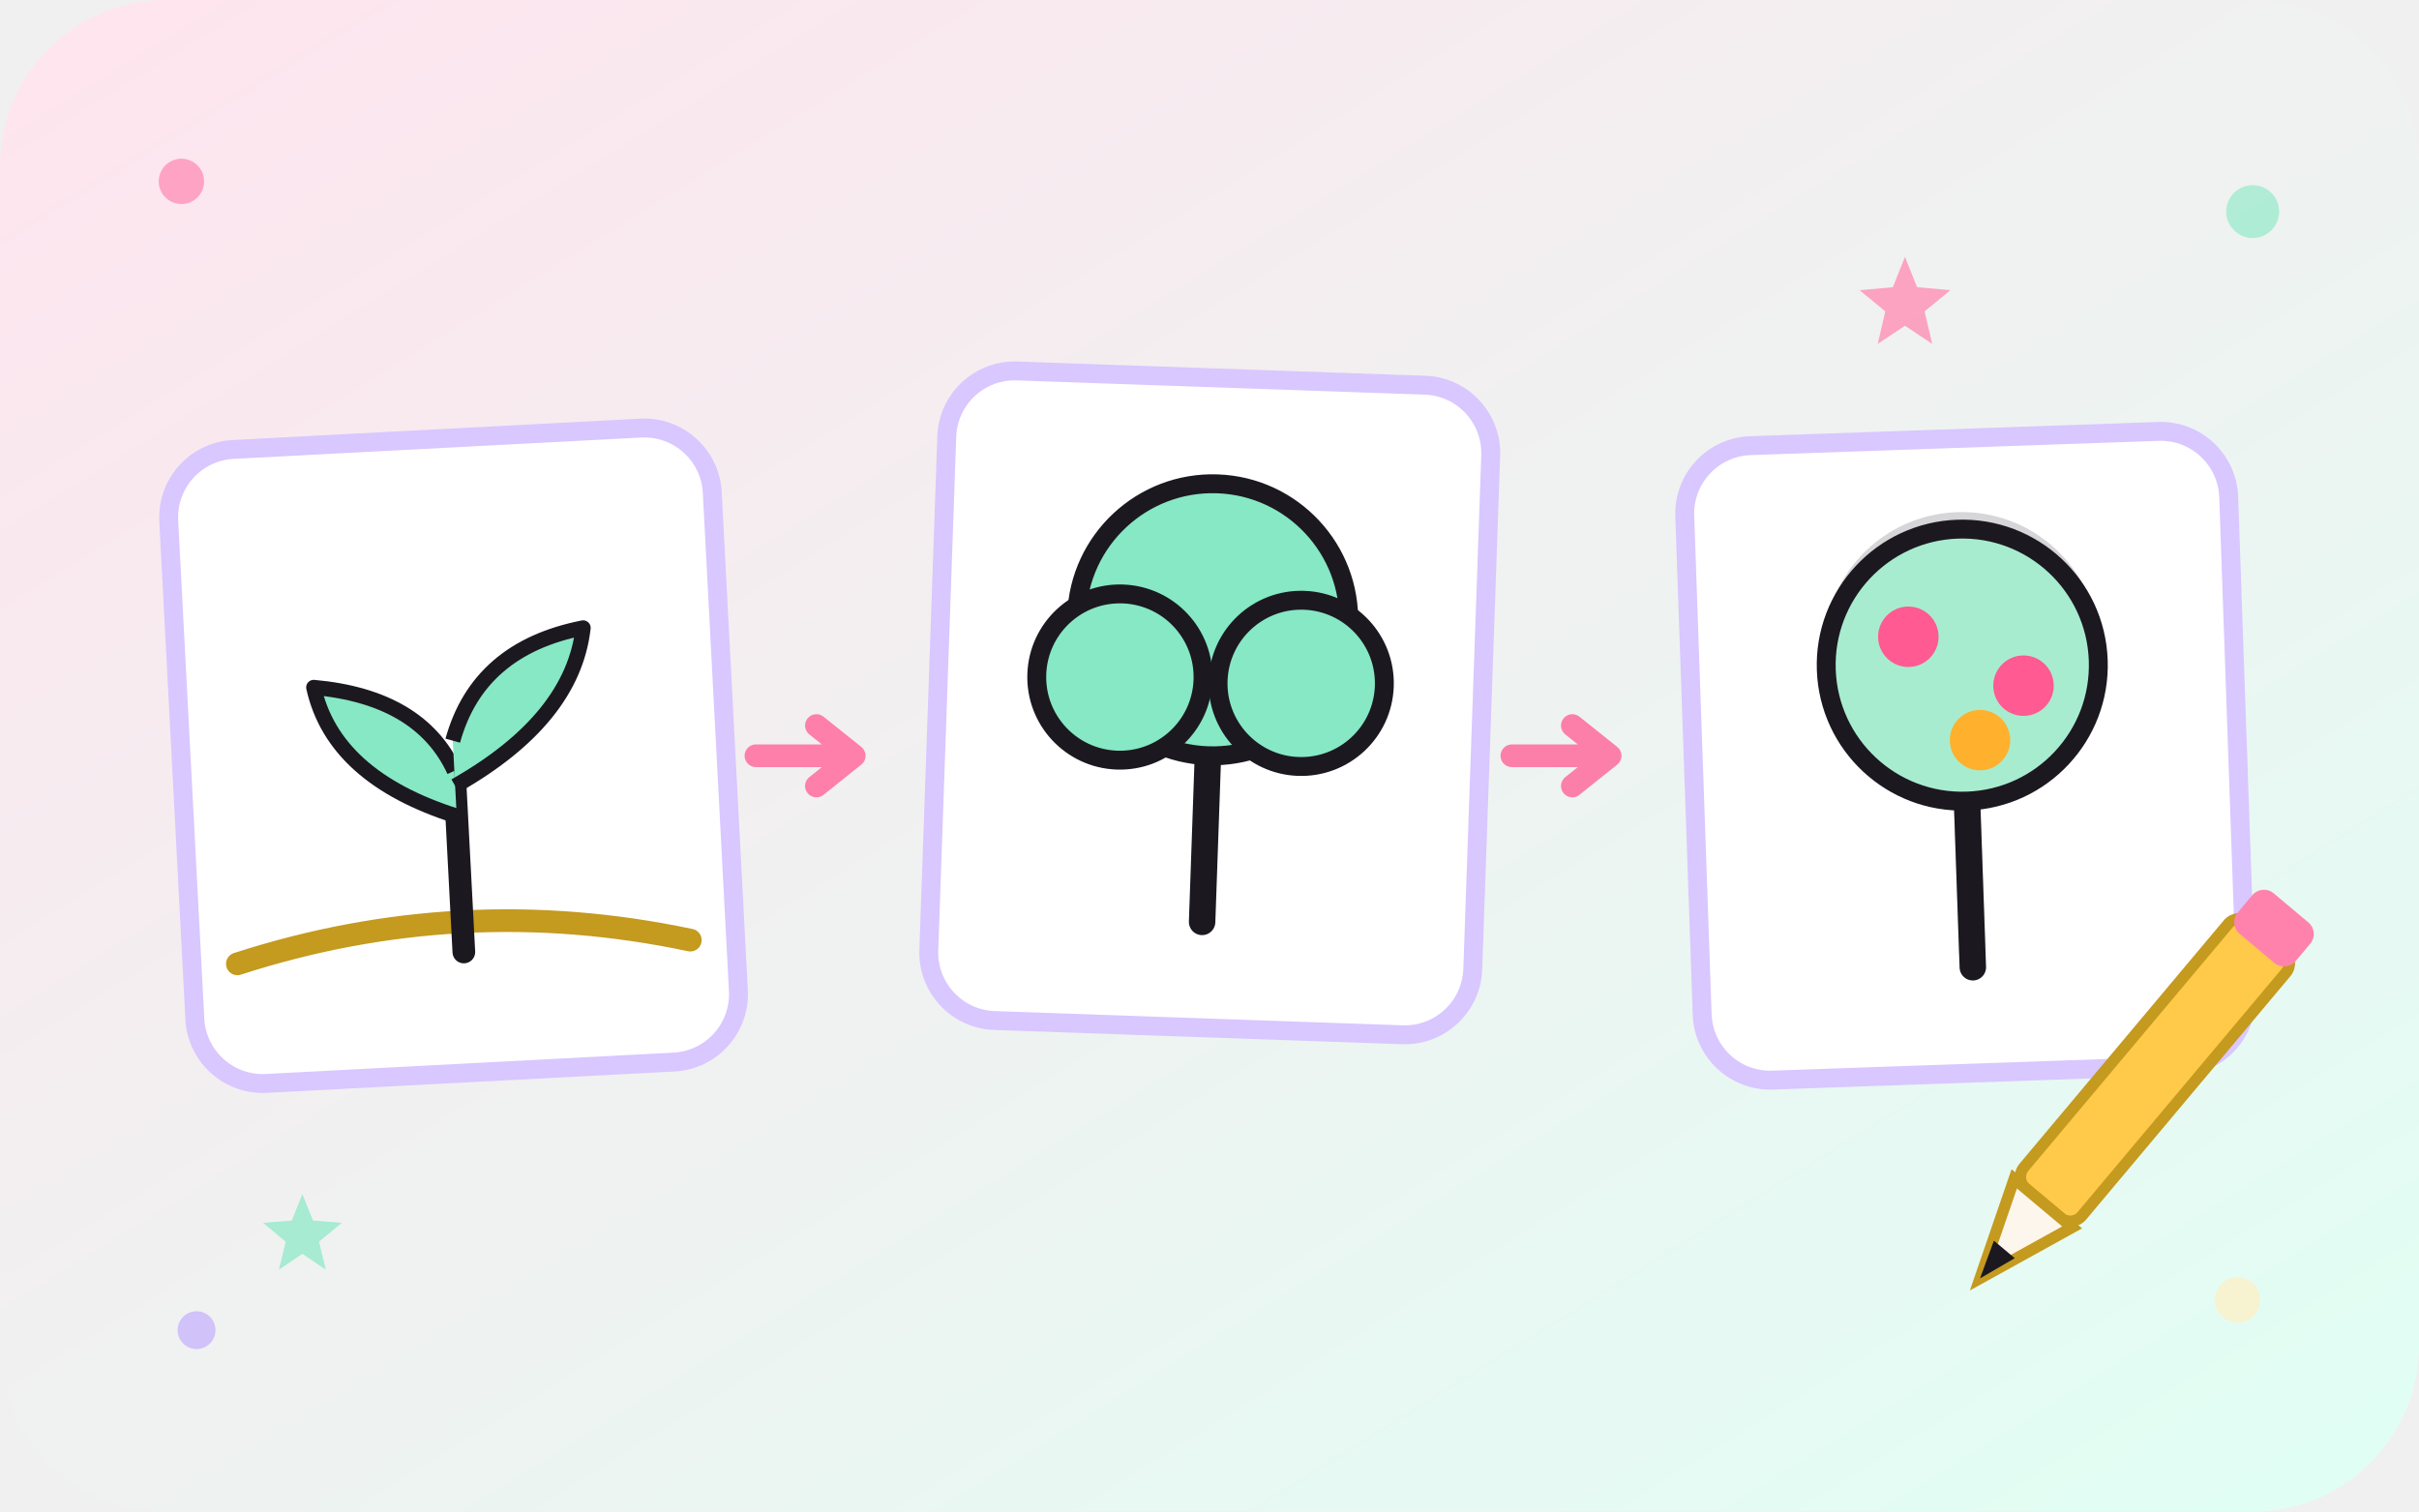
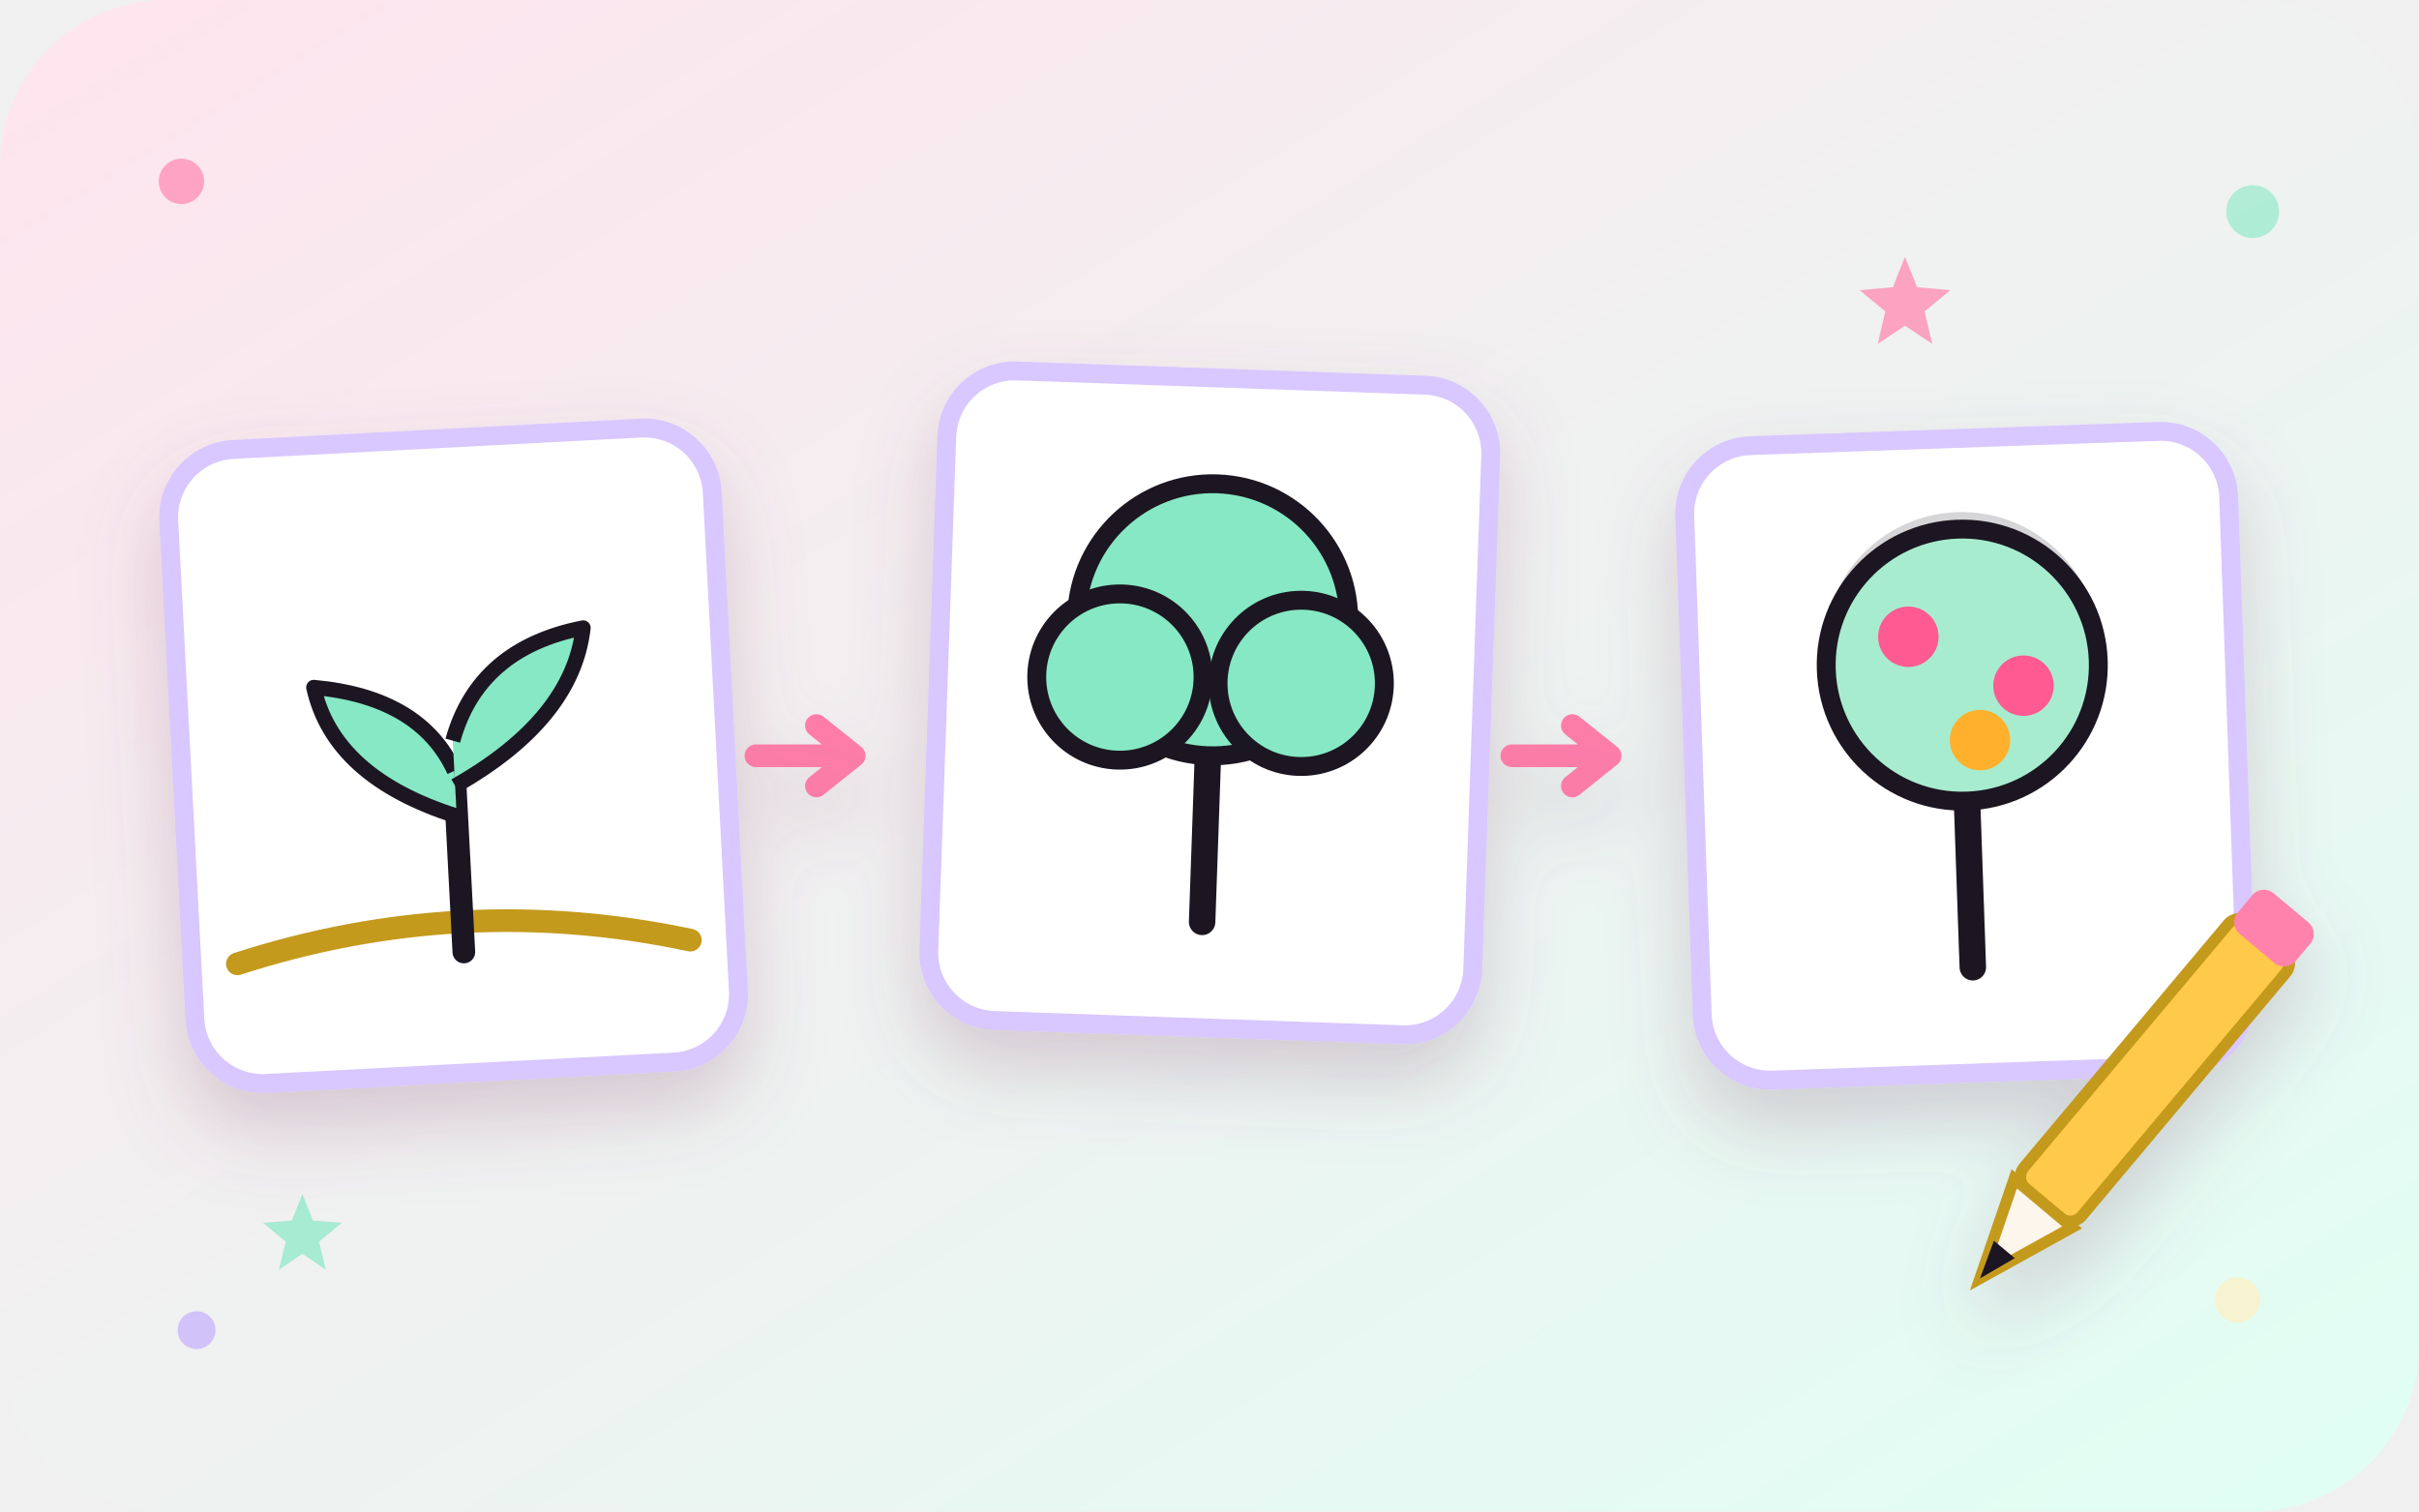
<svg xmlns="http://www.w3.org/2000/svg" viewBox="0 0 320 200">
  <defs>
    <linearGradient id="sdBg" x1="0" y1="0" x2="1" y2="1">
      <stop offset="0%" stop-color="#ffe4ee" />
      <stop offset="100%" stop-color="#e0fff4" />
    </linearGradient>
+     <filter id="lift" x="-35%" y="-35%" width="170%" height="170%">
+       <feDropShadow dx="0" dy="5" stdDeviation="5" flood-color="#8a5a78" flood-opacity="0.26" />
+     </filter>
  </defs>
  <rect x="0" y="0" width="320" height="200" rx="22" fill="url(#sdBg)" />
  <circle cx="24" cy="24" r="3" fill="#ff6b9e" opacity="0.55" />
  <circle cx="298" cy="28" r="3.5" fill="#86e8c4" opacity="0.6" />
  <circle cx="26" cy="176" r="2.5" fill="#b89aff" opacity="0.55" />
  <circle cx="296" cy="172" r="3" fill="#ffeec2" opacity="0.7" />
  <path d="M 252 34 l 1.6 4 4.4 0.4 -3.4 2.8 1 4.3 -3.6 -2.4 -3.6 2.4 1 -4.3 -3.4 -2.8 4.4 -0.4 z" fill="#ff82ac" opacity="0.7" />
  <path d="M 40 158 l 1.4 3.5 3.8 0.3 -3 2.5 0.9 3.7 -3.1 -2.1 -3.1 2.1 0.9 -3.7 -3 -2.5 3.8 -0.3 z" fill="#86e8c4" opacity="0.7" />
-   <g transform="translate(60, 100) rotate(-3)">
-     <rect x="-36" y="-42" width="72" height="84" rx="9" fill="#ffffff" stroke="#d9c7ff" stroke-width="2.5" />
-     <path d="M -30 26 q 30 -8 60 0" fill="none" stroke="#c49a1f" stroke-width="3" stroke-linecap="round" />
-     <path d="M 0 26 L 0 2" fill="none" stroke="#1c1820" stroke-width="3" stroke-linecap="round" />
-     <path d="M 0 8 q -16 -6 -18 -18 q 14 2 18 12" fill="#86e8c4" stroke="#1c1820" stroke-width="2" stroke-linejoin="round" />
-     <path d="M 0 4 q 16 -8 18 -20 q -14 2 -18 14" fill="#86e8c4" stroke="#1c1820" stroke-width="2" stroke-linejoin="round" />
-   </g>
-   <path d="M 100 100 l 12 0 M 108 96 l 5 4 -5 4" fill="none" stroke="#ff6b9e" stroke-width="3" stroke-linecap="round" stroke-linejoin="round" opacity="0.85" />
-   <g transform="translate(160, 94) rotate(2)">
-     <rect x="-36" y="-44" width="72" height="86" rx="9" fill="#ffffff" stroke="#d9c7ff" stroke-width="2.5" />
-     <path d="M 0 28 L 0 -4" fill="none" stroke="#1c1820" stroke-width="3.5" stroke-linecap="round" />
-     <circle cx="0" cy="-12" r="18" fill="#86e8c4" stroke="#1c1820" stroke-width="2.5" />
-     <circle cx="-12" cy="-4" r="11" fill="#86e8c4" stroke="#1c1820" stroke-width="2.5" />
-     <circle cx="12" cy="-4" r="11" fill="#86e8c4" stroke="#1c1820" stroke-width="2.5" />
-   </g>
-   <path d="M 200 100 l 12 0 M 208 96 l 5 4 -5 4" fill="none" stroke="#ff6b9e" stroke-width="3" stroke-linecap="round" stroke-linejoin="round" opacity="0.85" />
-   <g transform="translate(260, 100) rotate(-2)">
-     <rect x="-36" y="-42" width="72" height="84" rx="9" fill="#ffffff" stroke="#d9c7ff" stroke-width="2.5" />
-     <g opacity="0.18">
-       <path d="M 0 26 L 0 -6" fill="none" stroke="#1c1820" stroke-width="3.5" stroke-linecap="round" />
-       <circle cx="0" cy="-14" r="17" fill="none" stroke="#1c1820" stroke-width="2.5" />
+   <g filter="url(#lift)">
+     <g transform="translate(60, 100) rotate(-3)">
+       <rect x="-36" y="-42" width="72" height="84" rx="9" fill="#ffffff" stroke="#d9c7ff" stroke-width="2.5" />
+       <path d="M -30 26 q 30 -8 60 0" fill="none" stroke="#c49a1f" stroke-width="3" stroke-linecap="round" />
+       <path d="M 0 26 L 0 2" fill="none" stroke="#1c1820" stroke-width="3" stroke-linecap="round" />
+       <path d="M 0 8 q -16 -6 -18 -18 q 14 2 18 12" fill="#86e8c4" stroke="#1c1820" stroke-width="2" stroke-linejoin="round" />
+       <path d="M 0 4 q 16 -8 18 -20 q -14 2 -18 14" fill="#86e8c4" stroke="#1c1820" stroke-width="2" stroke-linejoin="round" />
    </g>
-     <path d="M 0 28 L 0 -4" fill="none" stroke="#1c1820" stroke-width="3.5" stroke-linecap="round" />
-     <circle cx="0" cy="-12" r="18" fill="#a8ecd0" stroke="#1c1820" stroke-width="2.5" />
-     <circle cx="-7" cy="-16" r="4" fill="#ff5a92" />
-     <circle cx="8" cy="-9" r="4" fill="#ff5a92" />
-     <circle cx="2" cy="-2" r="4" fill="#ffb12e" />
-   </g>
-   <g transform="translate(278, 150) rotate(40)">
-     <rect x="-5" y="-34" width="10" height="46" rx="2" fill="#ffc94a" stroke="#c49a1f" stroke-width="1.5" />
-     <path d="M -5 12 l 5 13 5 -13 z" fill="#fdf6ec" stroke="#c49a1f" stroke-width="1.5" />
-     <path d="M -1.8 20 l 1.8 5 1.8 -5 z" fill="#1c1820" />
-     <rect x="-5" y="-39" width="10" height="7" rx="2" fill="#ff82ac" />
+     <path d="M 100 100 l 12 0 M 108 96 l 5 4 -5 4" fill="none" stroke="#ff6b9e" stroke-width="3" stroke-linecap="round" stroke-linejoin="round" opacity="0.85" />
+     <g transform="translate(160, 94) rotate(2)">
+       <rect x="-36" y="-44" width="72" height="86" rx="9" fill="#ffffff" stroke="#d9c7ff" stroke-width="2.5" />
+       <path d="M 0 28 L 0 -4" fill="none" stroke="#1c1820" stroke-width="3.5" stroke-linecap="round" />
+       <circle cx="0" cy="-12" r="18" fill="#86e8c4" stroke="#1c1820" stroke-width="2.5" />
+       <circle cx="-12" cy="-4" r="11" fill="#86e8c4" stroke="#1c1820" stroke-width="2.5" />
+       <circle cx="12" cy="-4" r="11" fill="#86e8c4" stroke="#1c1820" stroke-width="2.5" />
+     </g>
+     <path d="M 200 100 l 12 0 M 208 96 l 5 4 -5 4" fill="none" stroke="#ff6b9e" stroke-width="3" stroke-linecap="round" stroke-linejoin="round" opacity="0.85" />
+     <g transform="translate(260, 100) rotate(-2)">
+       <rect x="-36" y="-42" width="72" height="84" rx="9" fill="#ffffff" stroke="#d9c7ff" stroke-width="2.5" />
+       <g opacity="0.18">
+         <path d="M 0 26 L 0 -6" fill="none" stroke="#1c1820" stroke-width="3.5" stroke-linecap="round" />
+         <circle cx="0" cy="-14" r="17" fill="none" stroke="#1c1820" stroke-width="2.5" />
+       </g>
+       <path d="M 0 28 L 0 -4" fill="none" stroke="#1c1820" stroke-width="3.5" stroke-linecap="round" />
+       <circle cx="0" cy="-12" r="18" fill="#a8ecd0" stroke="#1c1820" stroke-width="2.5" />
+       <circle cx="-7" cy="-16" r="4" fill="#ff5a92" />
+       <circle cx="8" cy="-9" r="4" fill="#ff5a92" />
+       <circle cx="2" cy="-2" r="4" fill="#ffb12e" />
+     </g>
+     <g transform="translate(278, 150) rotate(40)">
+       <rect x="-5" y="-34" width="10" height="46" rx="2" fill="#ffc94a" stroke="#c49a1f" stroke-width="1.5" />
+       <path d="M -5 12 l 5 13 5 -13 z" fill="#fdf6ec" stroke="#c49a1f" stroke-width="1.5" />
+       <path d="M -1.8 20 l 1.8 5 1.8 -5 z" fill="#1c1820" />
+       <rect x="-5" y="-39" width="10" height="7" rx="2" fill="#ff82ac" />
+     </g>
  </g>
</svg>
